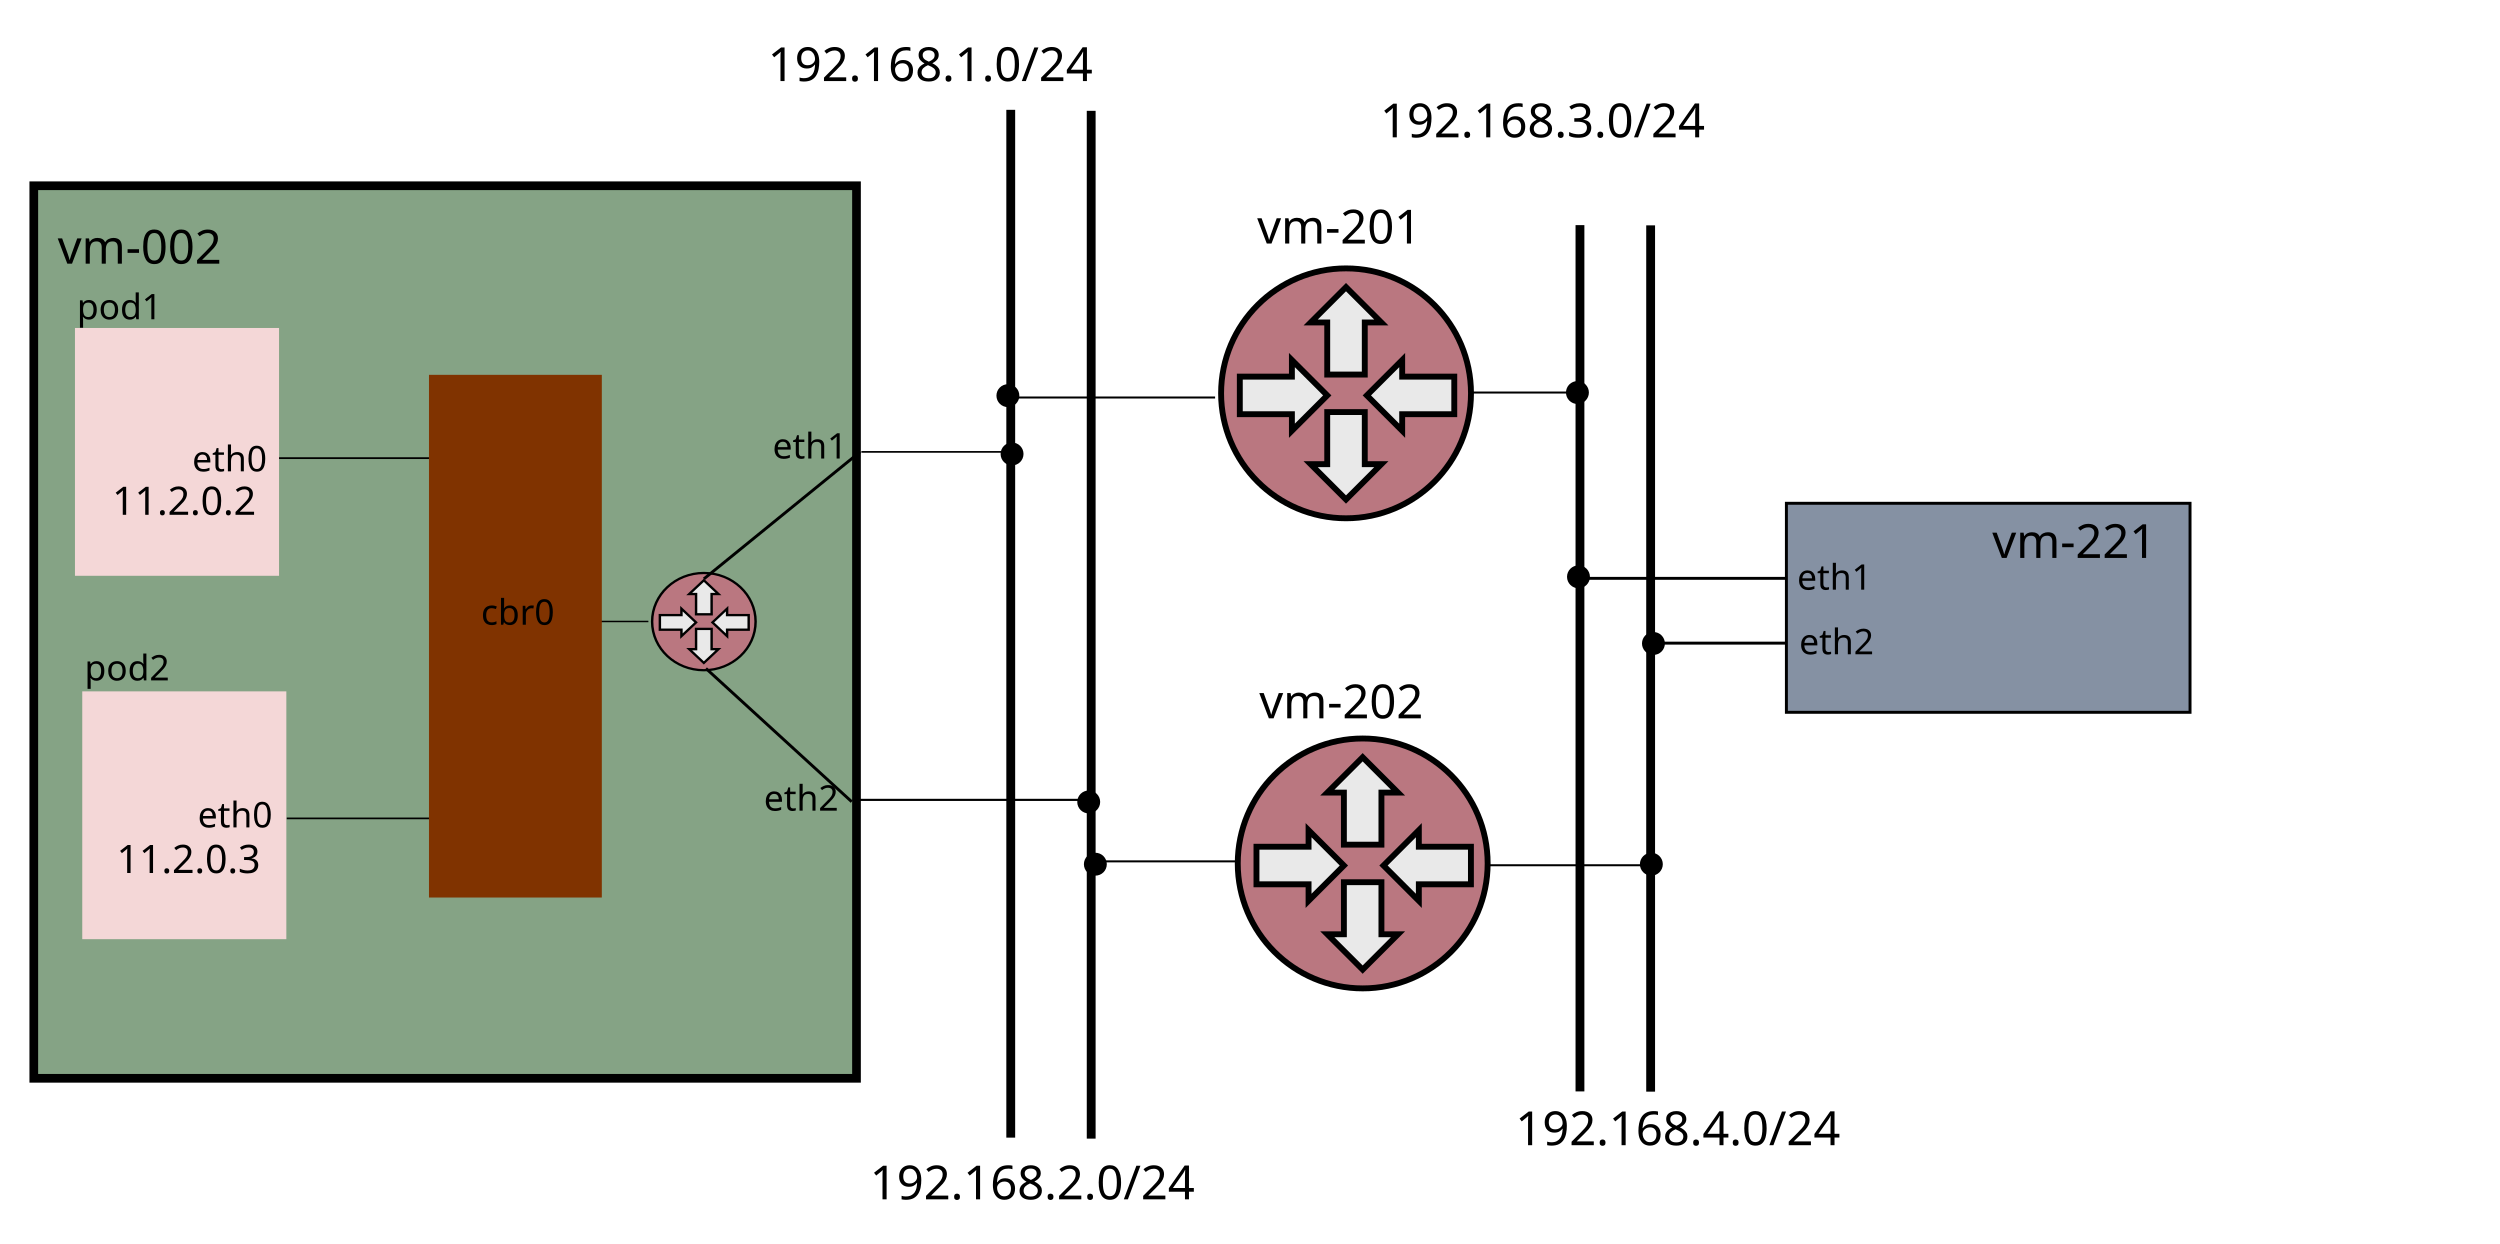
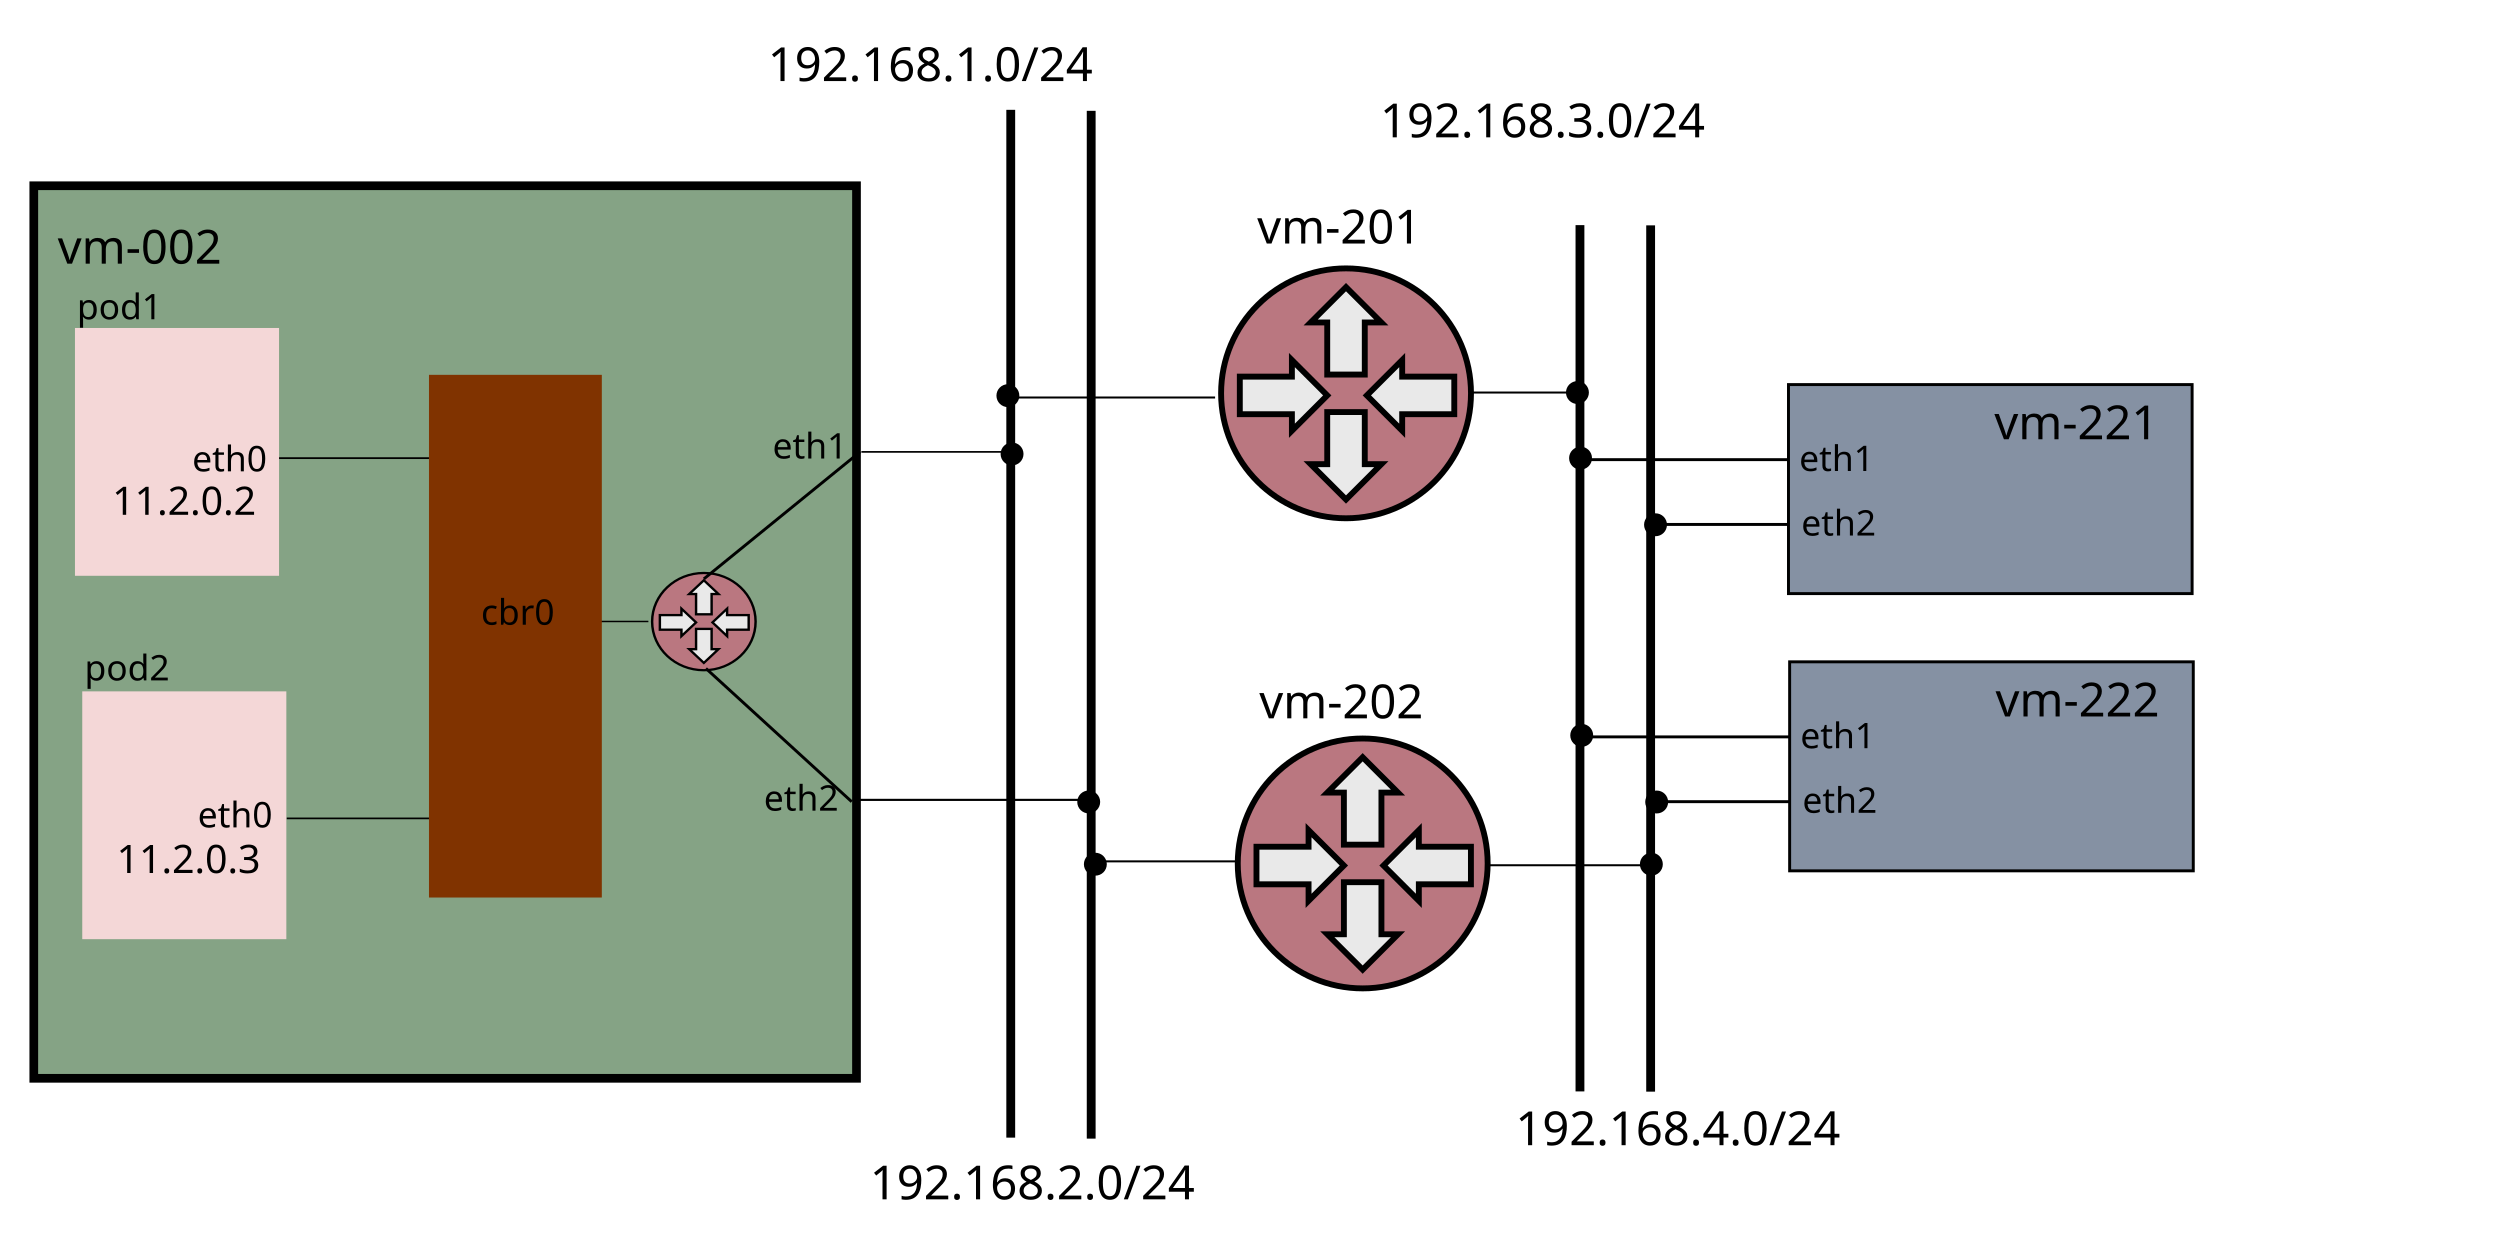
<svg xmlns="http://www.w3.org/2000/svg" xmlns:xlink="http://www.w3.org/1999/xlink" width="848.901" height="422.268" viewBox="0 0 848.901 422.268" version="1.1" id="SVGRoot">
  <defs id="defs3737">
    <marker style="overflow:visible" id="marker25091" refX="0" refY="0" orient="auto">
      <path transform="matrix(0.8,0,0,0.8,5.92,0.8)" style="fill:#000000;fill-opacity:1;fill-rule:evenodd;stroke:#000000;stroke-width:1pt;stroke-opacity:1" d="m -2.5,-1 c 0,2.76 -2.24,5 -5,5 -2.76,0 -5,-2.24 -5,-5 0,-2.76 2.24,-5 5,-5 2.76,0 5,2.24 5,5 z" id="path25089" />
    </marker>
  </defs>
  <g id="layer1" transform="translate(-186.8782,-267.4137)">
    <use height="100%" width="100%" transform="translate(-22,59.71573)" id="use18123" xlink:href="#path997" y="0" x="0" />
    <path id="path18129" d="m 530.087,304.707 v 349" style="fill:none;stroke:#000000;stroke-width:3;stroke-linecap:butt;stroke-linejoin:miter;stroke-miterlimit:4;stroke-dasharray:none;stroke-opacity:1" />
    <path id="path18129-7" d="m 557.402,305.046 v 349" style="fill:none;stroke:#000000;stroke-width:3;stroke-linecap:butt;stroke-linejoin:miter;stroke-miterlimit:4;stroke-dasharray:none;stroke-opacity:1" />
    <rect style="fill:#85a385;fill-opacity:1;stroke:#000000;stroke-width:2.95;stroke-miterlimit:4;stroke-dasharray:none;stroke-opacity:1" id="use1051" width="279.357" height="303.076" x="198.353" y="330.487" />
    <g id="g886-8" transform="matrix(0.4141088,0,0,0.3891088,178.4447,338.4059)">
      <circle r="42.426" cy="360" cx="597.513" id="path3007-6" style="color:#000000;display:inline;overflow:visible;visibility:visible;fill:#ba7780;fill-opacity:1;fill-rule:nonzero;stroke:#000000;stroke-width:2;stroke-linecap:butt;stroke-linejoin:miter;stroke-miterlimit:4;stroke-dasharray:none;stroke-dashoffset:0;stroke-opacity:1;marker:none;enable-background:accumulate" />
      <path id="rect2984-8" d="m 579.129,348.703 v 5.625 h -17.688 v 12.75 h 17.688 v 5.625 l 12,-12 z" style="color:#000000;display:inline;overflow:visible;visibility:visible;fill:#e9e9e9;fill-opacity:1;fill-rule:nonzero;stroke:#000000;stroke-width:2;stroke-linecap:butt;stroke-linejoin:miter;stroke-miterlimit:4;stroke-dashoffset:0;stroke-opacity:1;marker:none;enable-background:accumulate" />
      <path style="color:#000000;display:inline;overflow:visible;visibility:visible;fill:#e9e9e9;fill-opacity:1;fill-rule:nonzero;stroke:#000000;stroke-width:2;stroke-linecap:butt;stroke-linejoin:miter;stroke-miterlimit:4;stroke-dashoffset:0;stroke-opacity:1;marker:none;enable-background:accumulate" d="m 616.575,348.703 v 5.625 h 17.688 v 12.75 h -17.688 v 5.625 l -12,-12 z" id="path3001-6" />
      <path id="path3003-4" d="m 609.499,335.939 h -5.625 v 17.688 h -12.75 v -17.688 h -5.625 l 12,-12 z" style="color:#000000;display:inline;overflow:visible;visibility:visible;fill:#e9e9e9;fill-opacity:1;fill-rule:nonzero;stroke:#000000;stroke-width:2;stroke-linecap:butt;stroke-linejoin:miter;stroke-miterlimit:4;stroke-dashoffset:0;stroke-opacity:1;marker:none;enable-background:accumulate" />
      <path style="color:#000000;display:inline;overflow:visible;visibility:visible;fill:#e9e9e9;fill-opacity:1;fill-rule:nonzero;stroke:#000000;stroke-width:2;stroke-linecap:butt;stroke-linejoin:miter;stroke-miterlimit:4;stroke-dashoffset:0;stroke-opacity:1;marker:none;enable-background:accumulate" d="m 609.499,384.053 h -5.625 v -17.688 h -12.75 v 17.688 h -5.625 l 12,12 z" id="path3005-9" />
    </g>
    <path style="fill:none;stroke:#000000;stroke-width:0.611px;stroke-linecap:butt;stroke-linejoin:miter;stroke-opacity:1;marker-end:url(#marker16706)" d="M 337.039,422.977 H 281.377" id="path3368-75" />
    <path style="fill:none;stroke:#000000;stroke-width:0.505px;stroke-linecap:butt;stroke-linejoin:miter;stroke-opacity:1;marker-end:url(#marker16706)" d="M 407.042,478.443 H 369.058" id="path3368-75-5" />
    <path style="fill:none;stroke:#000000;stroke-width:0.579px;stroke-linecap:butt;stroke-linejoin:miter;stroke-opacity:1;marker-end:url(#marker16706)" d="M 334.21,545.307 H 284.205" id="path3368-75-4" />
    <path style="fill:none;stroke:#000000;stroke-width:0.684px;stroke-linecap:butt;stroke-linejoin:miter;stroke-opacity:1;marker-end:url(#marker16706)" d="M 599.477,402.39 H 529.673" id="path3368" />
    <path style="fill:none;stroke:#000000;stroke-width:0.579px;stroke-linecap:butt;stroke-linejoin:miter;stroke-opacity:1;marker-end:url(#marker16706)" d="M 529.372,420.856 H 479.367" id="path3368-7" />
-     <circle style="fill:#000000;fill-rule:evenodd" id="path14483-1-2-1" cx="748.321" cy="485.91" r="3.889" />
-     <circle style="fill:#000000;fill-rule:evenodd" id="path14483-1-2-9" cx="722.865" cy="463.282" r="3.889" />
    <circle style="fill:#000000;fill-rule:evenodd" id="path14483-1-6" cx="530.532" cy="421.563" r="3.889" />
    <g id="g886" transform="translate(46.42788,40.97561)">
      <circle r="42.426" cy="360" cx="597.513" id="path3007" style="color:#000000;display:inline;overflow:visible;visibility:visible;fill:#ba7780;fill-opacity:1;fill-rule:nonzero;stroke:#000000;stroke-width:2;stroke-linecap:butt;stroke-linejoin:miter;stroke-miterlimit:4;stroke-dasharray:none;stroke-dashoffset:0;stroke-opacity:1;marker:none;enable-background:accumulate" />
      <path id="rect2984" d="m 579.129,348.703 v 5.625 h -17.688 v 12.75 h 17.688 v 5.625 l 12,-12 z" style="color:#000000;display:inline;overflow:visible;visibility:visible;fill:#e9e9e9;fill-opacity:1;fill-rule:nonzero;stroke:#000000;stroke-width:2;stroke-linecap:butt;stroke-linejoin:miter;stroke-miterlimit:4;stroke-dashoffset:0;stroke-opacity:1;marker:none;enable-background:accumulate" />
      <path style="color:#000000;display:inline;overflow:visible;visibility:visible;fill:#e9e9e9;fill-opacity:1;fill-rule:nonzero;stroke:#000000;stroke-width:2;stroke-linecap:butt;stroke-linejoin:miter;stroke-miterlimit:4;stroke-dashoffset:0;stroke-opacity:1;marker:none;enable-background:accumulate" d="m 616.575,348.703 v 5.625 h 17.688 v 12.75 h -17.688 v 5.625 l -12,-12 z" id="path3001" />
      <path id="path3003" d="m 609.499,335.939 h -5.625 v 17.688 h -12.75 v -17.688 h -5.625 l 12,-12 z" style="color:#000000;display:inline;overflow:visible;visibility:visible;fill:#e9e9e9;fill-opacity:1;fill-rule:nonzero;stroke:#000000;stroke-width:2;stroke-linecap:butt;stroke-linejoin:miter;stroke-miterlimit:4;stroke-dashoffset:0;stroke-opacity:1;marker:none;enable-background:accumulate" />
      <path style="color:#000000;display:inline;overflow:visible;visibility:visible;fill:#e9e9e9;fill-opacity:1;fill-rule:nonzero;stroke:#000000;stroke-width:2;stroke-linecap:butt;stroke-linejoin:miter;stroke-miterlimit:4;stroke-dashoffset:0;stroke-opacity:1;marker:none;enable-background:accumulate" d="m 609.499,384.053 h -5.625 v -17.688 h -12.75 v 17.688 h -5.625 l 12,12 z" id="path3005" />
    </g>
    <use x="0" y="0" xlink:href="#path3368" id="use3404" transform="matrix(0.7821908,0,0,1,142.672,157.508)" width="100%" height="100%" />
    <use x="0" y="0" xlink:href="#path3368" id="use3404-4" transform="matrix(0.490686,0,0,-1,426.241,803.0932)" width="100%" height="100%" />
    <use x="0" y="0" xlink:href="#path3368" id="use3404-4-3" transform="matrix(0.7984348,0,0,-1,268.5175,963.6064)" width="100%" height="100%" />
    <use x="0" y="0" xlink:href="#g886" id="use16714" transform="translate(5.656854,159.6294)" width="100%" height="100%" />
    <text xml:space="preserve" style="font-style:normal;font-weight:normal;font-size:16px;line-height:1.25;font-family:sans-serif;letter-spacing:0px;word-spacing:0px;fill:#000000;fill-opacity:1;stroke:none" x="447.599" y="294.946" id="text16742">
      <tspan id="tspan16740" x="447.599" y="294.946">192.168.1.0/24</tspan>
    </text>
    <text id="text16746" y="674.662" x="482.247" style="font-style:normal;font-weight:normal;font-size:16px;line-height:1.25;font-family:sans-serif;letter-spacing:0px;word-spacing:0px;fill:#000000;fill-opacity:1;stroke:none" xml:space="preserve">
      <tspan y="674.662" x="482.247" id="tspan16744">192.168.2.0/24</tspan>
    </text>
    <text id="text16750" y="356.935" x="206.475" style="font-style:normal;font-weight:normal;font-size:16px;line-height:1.25;font-family:sans-serif;letter-spacing:0px;word-spacing:0px;fill:#000000;fill-opacity:1;stroke:none" xml:space="preserve">
      <tspan y="356.935" x="206.475" id="tspan16748">vm-002</tspan>
    </text>
    <text xml:space="preserve" style="font-style:normal;font-weight:normal;font-size:16px;line-height:1.25;font-family:sans-serif;letter-spacing:0px;word-spacing:0px;fill:#000000;fill-opacity:1;stroke:none" x="613.769" y="350.1" id="text16762">
      <tspan id="tspan16760" x="613.769" y="350.1">vm-201</tspan>
    </text>
    <text id="text16766" y="511.32" x="614.476" style="font-style:normal;font-weight:normal;font-size:16px;line-height:1.25;font-family:sans-serif;letter-spacing:0px;word-spacing:0px;fill:#000000;fill-opacity:1;stroke:none" xml:space="preserve">
      <tspan y="511.32" x="614.476" id="tspan16764">vm-202</tspan>
    </text>
-     <path id="path25025" d="M 847.779,485.797 H 745.249" style="fill:none;stroke:#000000;stroke-width:1px;stroke-linecap:butt;stroke-linejoin:miter;stroke-opacity:1;marker-end:url(#marker24992)" />
    <path id="path25029" d="M 747.37,343.937 V 638.093" style="fill:none;stroke:#000000;stroke-width:3;stroke-linecap:butt;stroke-linejoin:miter;stroke-miterlimit:4;stroke-dasharray:none;stroke-opacity:1" />
-     <path style="fill:none;stroke:#000000;stroke-width:0.99px;stroke-linecap:butt;stroke-linejoin:miter;stroke-opacity:1;marker-end:url(#marker24992)" d="M 823.779,463.797 H 723.37" id="path16784" />
    <path style="fill:none;stroke:#000000;stroke-width:3;stroke-linecap:butt;stroke-linejoin:miter;stroke-miterlimit:4;stroke-dasharray:none;stroke-opacity:1" d="M 723.37,343.857 V 638.014" id="path16822" />
-     <rect y="438.31" x="793.469" height="70.974" width="137.057" id="rect16780" style="fill:#8591a3;fill-opacity:1;stroke:#000000;stroke-width:1;stroke-miterlimit:4;stroke-dasharray:none;stroke-opacity:1" />
-     <text id="text25191" y="456.873" x="863.377" style="font-style:normal;font-weight:normal;font-size:16px;line-height:1.25;font-family:sans-serif;letter-spacing:0px;word-spacing:0px;fill:#000000;fill-opacity:1;stroke:none" xml:space="preserve">
-       <tspan y="456.873" x="863.377" id="tspan25189">vm-221</tspan>
-     </text>
    <text xml:space="preserve" style="font-style:normal;font-weight:normal;font-size:16px;line-height:1.25;font-family:sans-serif;letter-spacing:0px;word-spacing:0px;fill:#000000;fill-opacity:1;stroke:none" x="655.488" y="314.037" id="text25203">
      <tspan id="tspan25201" x="655.488" y="314.037">192.168.3.0/24</tspan>
    </text>
    <text id="text25207" y="656.277" x="701.45" style="font-style:normal;font-weight:normal;font-size:16px;line-height:1.25;font-family:sans-serif;letter-spacing:0px;word-spacing:0px;fill:#000000;fill-opacity:1;stroke:none" xml:space="preserve">
      <tspan y="656.277" x="701.45" id="tspan25205">192.168.4.0/24</tspan>
    </text>
    <text xml:space="preserve" style="font-style:normal;font-weight:normal;font-size:12px;line-height:1.25;font-family:sans-serif;letter-spacing:0px;word-spacing:0px;fill:#000000;fill-opacity:1;stroke:none" x="449.215" y="423.103" id="text25215">
      <tspan id="tspan25213" x="449.215" y="423.103">eth1</tspan>
    </text>
    <path style="fill:none;stroke:#000000;stroke-width:0.728px;stroke-linecap:butt;stroke-linejoin:miter;stroke-opacity:1;marker-end:url(#marker16706)" d="M 555.401,539.019 H 476.404" id="path3368-2-2" />
    <circle style="fill:#000000;fill-rule:evenodd" id="path14483-1-2-6" cx="556.561" cy="539.726" r="3.889" />
    <text id="text25219-3" y="542.68" x="446.253" style="font-style:normal;font-weight:normal;font-size:12px;line-height:1.25;font-family:sans-serif;letter-spacing:0px;word-spacing:0px;fill:#000000;fill-opacity:1;stroke:none" xml:space="preserve">
      <tspan y="542.68" x="446.253" id="tspan25217-7">eth2</tspan>
    </text>
-     <text xml:space="preserve" style="font-style:normal;font-weight:normal;font-size:12px;line-height:1.25;font-family:sans-serif;letter-spacing:0px;word-spacing:0px;fill:#000000;fill-opacity:1;stroke:none" x="797.818" y="489.571" id="text25223">
-       <tspan id="tspan25221" x="797.818" y="489.571">eth2</tspan>
-     </text>
-     <text id="text25227" y="467.65" x="797.111" style="font-style:normal;font-weight:normal;font-size:12px;line-height:1.25;font-family:sans-serif;letter-spacing:0px;word-spacing:0px;fill:#000000;fill-opacity:1;stroke:none" xml:space="preserve">
-       <tspan y="467.65" x="797.111" id="tspan25225">eth1</tspan>
-     </text>
+     <g id="g102" transform="translate(0.7071068,-40.30508)">
+       <circle style="fill:#000000;fill-rule:evenodd" id="path14483-1-2-1" cx="748.321" cy="485.91" r="3.889" />
+       <circle style="fill:#000000;fill-rule:evenodd" id="path14483-1-2-9" cx="722.865" cy="463.282" r="3.889" />
+       <path id="path25025" d="M 847.779,485.797 H 745.249" style="fill:none;stroke:#000000;stroke-width:1px;stroke-linecap:butt;stroke-linejoin:miter;stroke-opacity:1;marker-end:url(#marker24992)" />
+       <path style="fill:none;stroke:#000000;stroke-width:0.99px;stroke-linecap:butt;stroke-linejoin:miter;stroke-opacity:1;marker-end:url(#marker24992)" d="M 823.779,463.797 H 723.37" id="path16784" />
+       <rect y="438.31" x="793.469" height="70.974" width="137.057" id="rect16780" style="fill:#8591a3;fill-opacity:1;stroke:#000000;stroke-width:1;stroke-miterlimit:4;stroke-dasharray:none;stroke-opacity:1" />
+       <text id="text25191" y="456.873" x="863.377" style="font-style:normal;font-weight:normal;font-size:16px;line-height:1.25;font-family:sans-serif;letter-spacing:0px;word-spacing:0px;fill:#000000;fill-opacity:1;stroke:none" xml:space="preserve">
+         <tspan y="456.873" x="863.377" id="tspan25189">vm-221</tspan>
+       </text>
+       <text xml:space="preserve" style="font-style:normal;font-weight:normal;font-size:12px;line-height:1.25;font-family:sans-serif;letter-spacing:0px;word-spacing:0px;fill:#000000;fill-opacity:1;stroke:none" x="797.818" y="489.571" id="text25223">
+         <tspan id="tspan25221" x="797.818" y="489.571">eth2</tspan>
+       </text>
+       <text id="text25227" y="467.65" x="797.111" style="font-style:normal;font-weight:normal;font-size:12px;line-height:1.25;font-family:sans-serif;letter-spacing:0px;word-spacing:0px;fill:#000000;fill-opacity:1;stroke:none" xml:space="preserve">
+         <tspan y="467.65" x="797.111" id="tspan25225">eth1</tspan>
+       </text>
+     </g>
+     <g id="g102-5" transform="translate(1.101395,53.83244)">
+       <circle style="fill:#000000;fill-rule:evenodd" id="path14483-1-2-1-0" cx="748.321" cy="485.91" r="3.889" />
+       <circle style="fill:#000000;fill-rule:evenodd" id="path14483-1-2-9-3" cx="722.865" cy="463.282" r="3.889" />
+       <path id="path25025-9" d="M 847.779,485.797 H 745.249" style="fill:none;stroke:#000000;stroke-width:1px;stroke-linecap:butt;stroke-linejoin:miter;stroke-opacity:1;marker-end:url(#marker24992)" />
+       <path style="fill:none;stroke:#000000;stroke-width:0.99px;stroke-linecap:butt;stroke-linejoin:miter;stroke-opacity:1;marker-end:url(#marker24992)" d="M 823.779,463.797 H 723.37" id="path16784-6" />
+       <rect y="438.31" x="793.469" height="70.974" width="137.057" id="rect16780-2" style="fill:#8591a3;fill-opacity:1;stroke:#000000;stroke-width:1;stroke-miterlimit:4;stroke-dasharray:none;stroke-opacity:1" />
+       <text id="text25191-5" y="456.873" x="863.377" style="font-style:normal;font-weight:normal;font-size:16px;line-height:1.25;font-family:sans-serif;letter-spacing:0px;word-spacing:0px;fill:#000000;fill-opacity:1;stroke:none" xml:space="preserve">
+         <tspan y="456.873" x="863.377" id="tspan25189-0">vm-222</tspan>
+       </text>
+       <text xml:space="preserve" style="font-style:normal;font-weight:normal;font-size:12px;line-height:1.25;font-family:sans-serif;letter-spacing:0px;word-spacing:0px;fill:#000000;fill-opacity:1;stroke:none" x="797.818" y="489.571" id="text25223-5">
+         <tspan id="tspan25221-9" x="797.818" y="489.571">eth2</tspan>
+       </text>
+       <text id="text25227-1" y="467.65" x="797.111" style="font-style:normal;font-weight:normal;font-size:12px;line-height:1.25;font-family:sans-serif;letter-spacing:0px;word-spacing:0px;fill:#000000;fill-opacity:1;stroke:none" xml:space="preserve">
+         <tspan y="467.65" x="797.111" id="tspan25225-1">eth1</tspan>
+       </text>
+     </g>
    <circle style="fill:#000000;fill-rule:evenodd" id="path14483" cx="722.512" cy="400.703" r="3.889" />
    <circle style="fill:#000000;fill-rule:evenodd" id="path14483-1" cx="747.614" cy="560.863" r="3.889" />
    <circle style="fill:#000000;fill-rule:evenodd" id="path14483-1-5" cx="558.816" cy="560.863" r="3.889" />
    <circle style="fill:#000000;fill-rule:evenodd" id="path14483-1-4" cx="529.118" cy="401.764" r="3.889" />
    <rect style="fill:#f4d7d7;stroke-width:0.994" id="rect418-8" width="69.296" height="84.146" x="214.809" y="502.173" />
    <text xml:space="preserve" style="font-style:normal;font-weight:normal;font-size:13.333px;line-height:1.25;font-family:sans-serif;letter-spacing:0px;word-spacing:0px;fill:#000000;fill-opacity:1;stroke:none" x="226.48" y="563.851" id="text16742-3-2">
      <tspan id="tspan16740-8-1" x="226.48" y="563.851" style="font-size:13.333px">11.2.0.3</tspan>
    </text>
    <text xml:space="preserve" style="font-style:normal;font-weight:normal;font-size:12px;line-height:1.25;font-family:sans-serif;letter-spacing:0px;word-spacing:0px;fill:#000000;fill-opacity:1;stroke:none" x="215.591" y="498.454" id="text25215-5-3-0">
      <tspan id="tspan25213-0-9-9" x="215.591" y="498.454">pod2</tspan>
    </text>
    <text xml:space="preserve" style="font-style:normal;font-weight:normal;font-size:12px;line-height:1.25;font-family:sans-serif;letter-spacing:0px;word-spacing:0px;fill:#000000;fill-opacity:1;stroke:none" x="254.024" y="548.36" id="text25215-5-2">
      <tspan id="tspan25213-0-2" x="254.024" y="548.36">eth0</tspan>
    </text>
    <rect style="fill:#f4d7d7;stroke-width:0.994" id="rect418-8-1" width="69.296" height="84.146" x="212.334" y="378.783" />
    <text xml:space="preserve" style="font-style:normal;font-weight:normal;font-size:13.333px;line-height:1.25;font-family:sans-serif;letter-spacing:0px;word-spacing:0px;fill:#000000;fill-opacity:1;stroke:none" x="224.984" y="442.229" id="text16742-3-7">
      <tspan id="tspan16740-8-9" x="224.984" y="442.229" style="font-size:13.333px">11.2.0.2</tspan>
    </text>
    <text xml:space="preserve" style="font-style:normal;font-weight:normal;font-size:12px;line-height:1.25;font-family:sans-serif;letter-spacing:0px;word-spacing:0px;fill:#000000;fill-opacity:1;stroke:none" x="252.145" y="427.46" id="text25215-5">
      <tspan id="tspan25213-0" x="252.145" y="427.46">eth0</tspan>
    </text>
    <text xml:space="preserve" style="font-style:normal;font-weight:normal;font-size:12px;line-height:1.25;font-family:sans-serif;letter-spacing:0px;word-spacing:0px;fill:#000000;fill-opacity:1;stroke:none" x="213.011" y="375.826" id="text25215-5-3">
      <tspan id="tspan25213-0-9" x="213.011" y="375.826">pod1</tspan>
    </text>
    <rect style="fill:#803300;stroke-width:1.867" id="rect13795" width="58.69" height="177.484" x="332.542" y="394.693" />
    <text xml:space="preserve" style="font-style:normal;font-weight:normal;font-size:12px;line-height:1.25;font-family:sans-serif;fill:#000000;fill-opacity:1;stroke:none" x="350.22" y="479.546" id="text15588">
      <tspan id="tspan15586" x="350.22" y="479.546" style="font-size:12px">cbr0</tspan>
    </text>
    <path style="fill:none;stroke:#000000;stroke-width:1px;stroke-linecap:butt;stroke-linejoin:miter;stroke-opacity:1" d="m 425.88,463.989 53.033,-43.134" id="path20933" />
    <path style="fill:none;stroke:#000000;stroke-width:1px;stroke-linecap:butt;stroke-linejoin:miter;stroke-opacity:1" d="m 426.587,494.395 49.497,45.255" id="path20935" />
  </g>
</svg>
